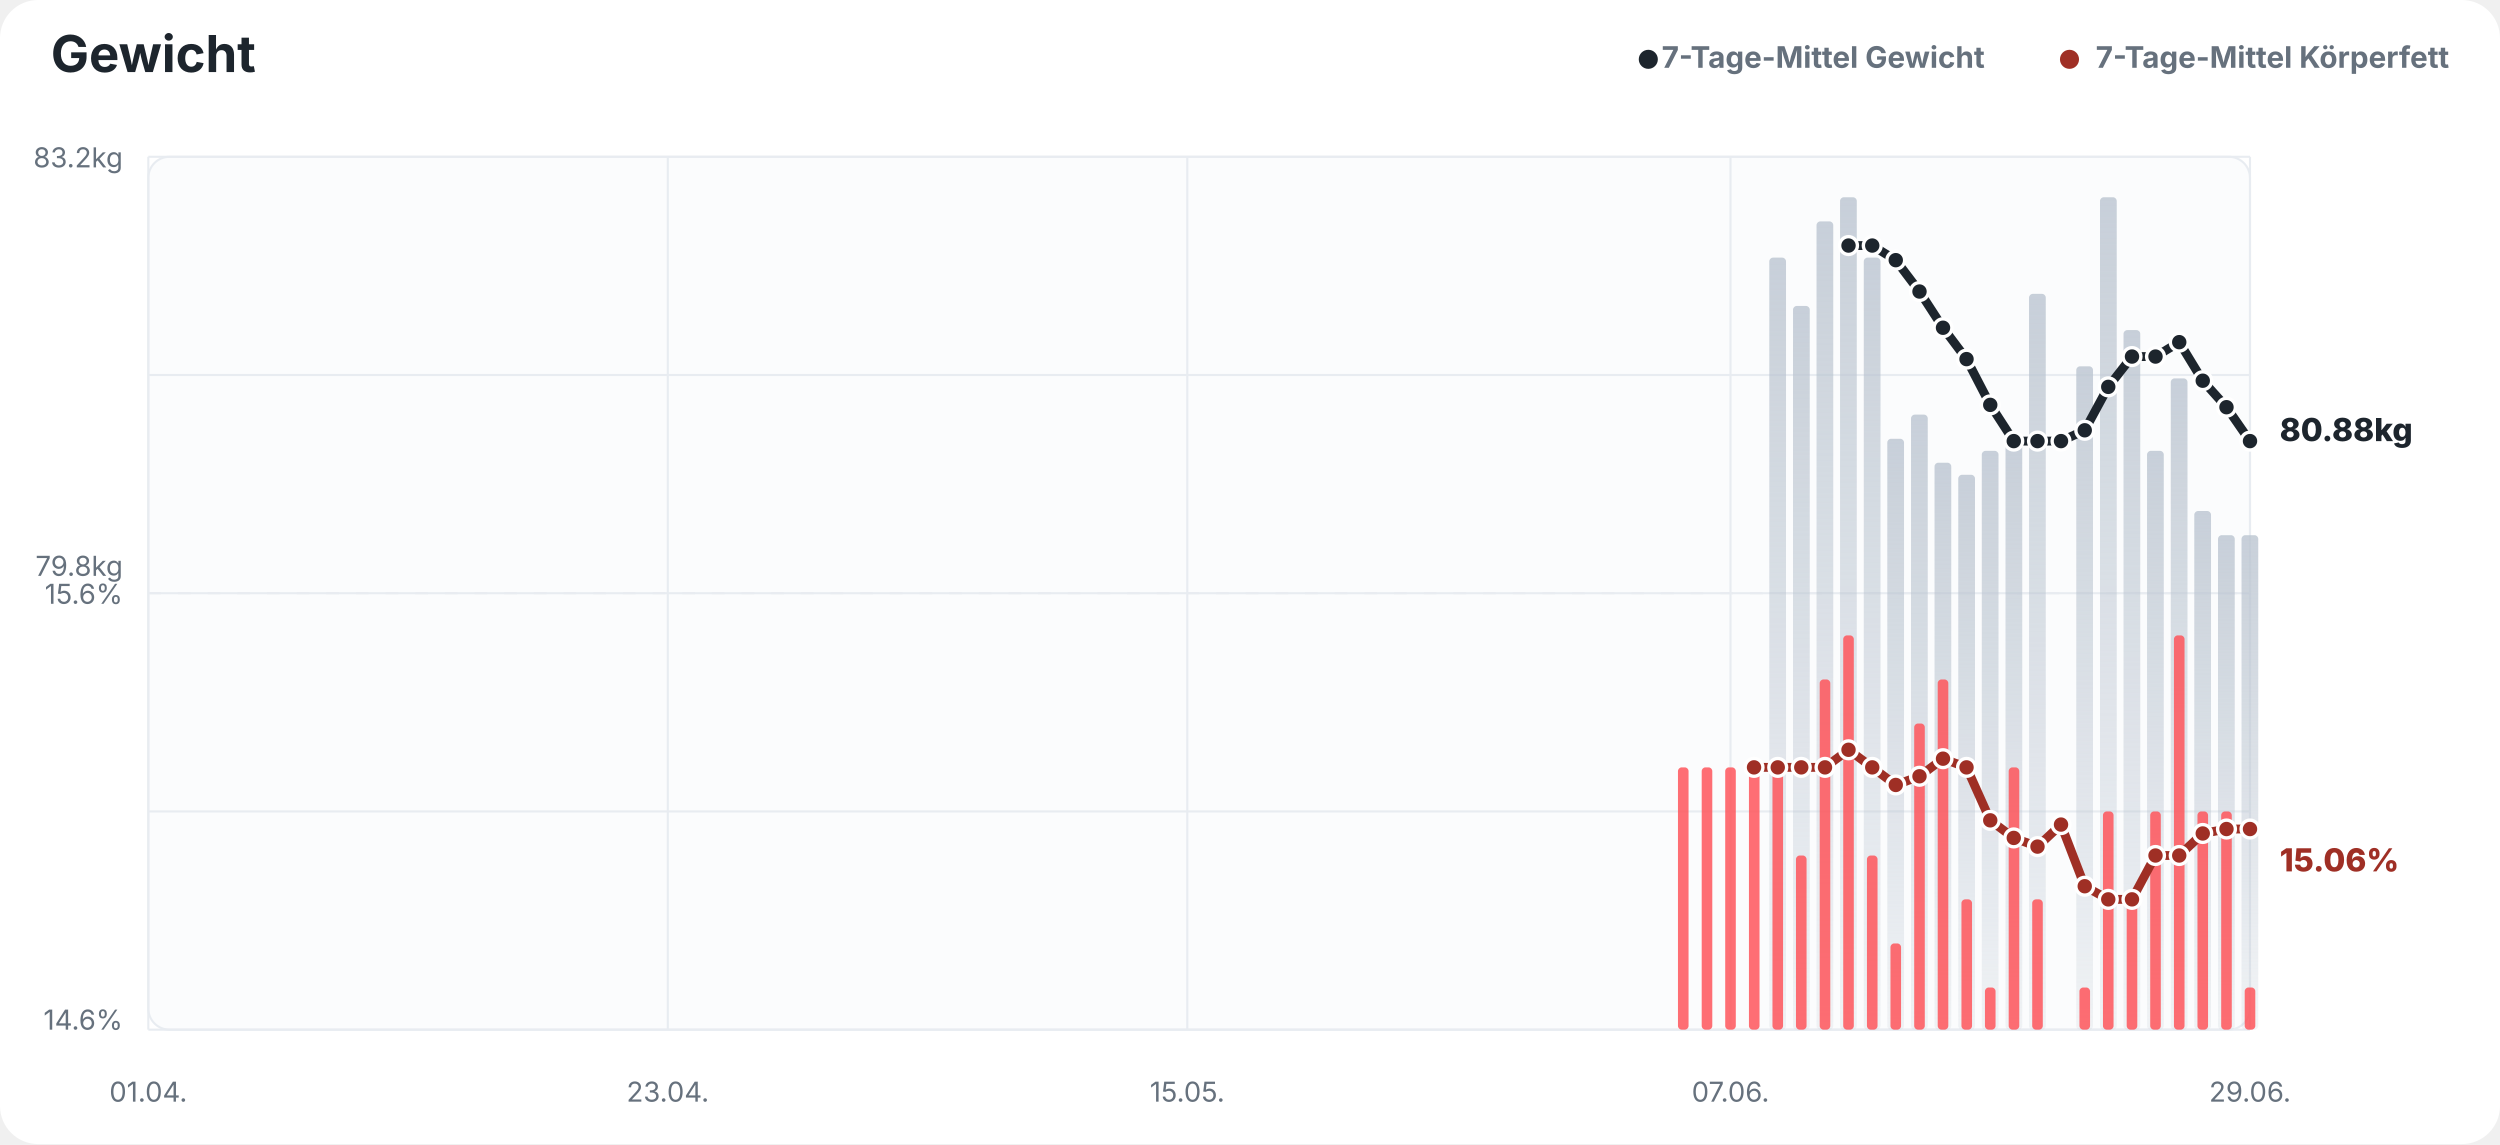
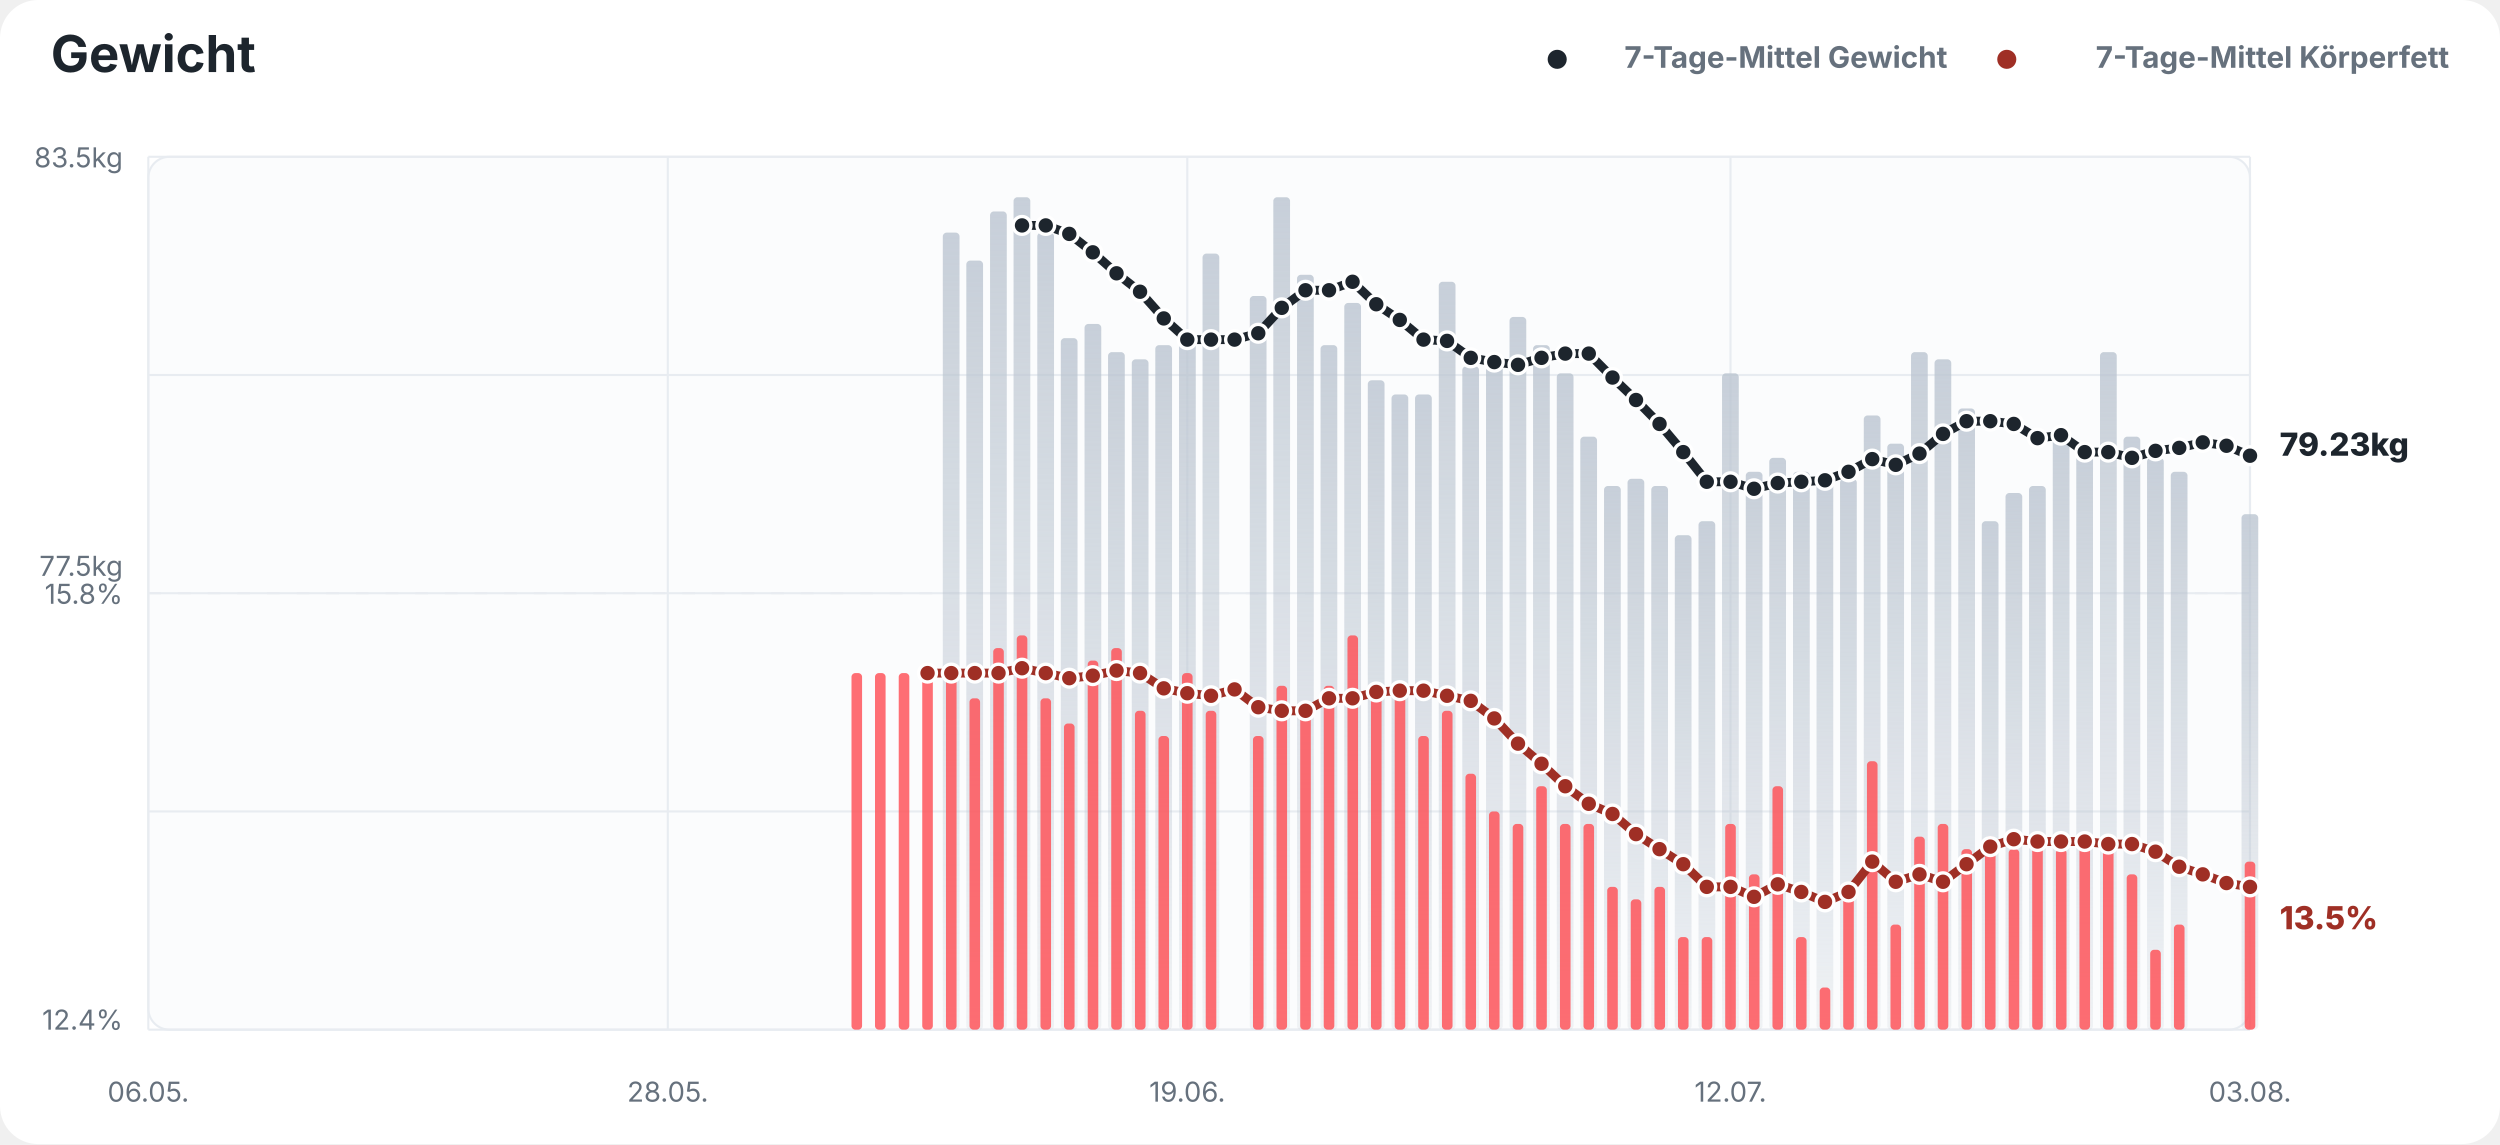
<svg xmlns="http://www.w3.org/2000/svg" viewBox="0 0 1180 540" role="img" aria-label="Gewicht">
  <rect x="0" y="0" width="1180" height="540" rx="18" fill="#ffffff" />
  <rect x="70" y="74" width="992" height="412" rx="10" fill="#fbfcfd" stroke="#e8ecf1" />
  <text x="24" y="34" fill="#1d252d" font-size="24" font-weight="700" font-family="Inter, system-ui, sans-serif">Gewicht</text>
  <defs>
    <linearGradient id="weightBarFade" x1="0" y1="0" x2="0" y2="1">
      <stop offset="0%" stop-color="#b9c3cf" stop-opacity="0.78" />
      <stop offset="100%" stop-color="#b9c3cf" stop-opacity="0.18" />
    </linearGradient>
  </defs>
  <line x1="70" y1="74.0" x2="1062" y2="74.0" stroke="#e8ecf1" stroke-width="1" />
  <line x1="70" y1="177.0" x2="1062" y2="177.0" stroke="#e8ecf1" stroke-width="1" />
  <line x1="70" y1="280.0" x2="1062" y2="280.0" stroke="#e8ecf1" stroke-width="1" />
  <line x1="70" y1="383.0" x2="1062" y2="383.0" stroke="#e8ecf1" stroke-width="1" />
  <line x1="70" y1="486.0" x2="1062" y2="486.0" stroke="#e8ecf1" stroke-width="1" />
  <line x1="70.0" y1="74" x2="70.0" y2="486" stroke="#e8ecf1" stroke-width="1" />
-   <text x="70.0" y="520" text-anchor="middle" fill="#66717d" font-size="13" font-family="Inter, system-ui, sans-serif">01.04.</text>
+   <text x="70.0" y="520" text-anchor="middle" fill="#66717d" font-size="13" font-family="Inter, system-ui, sans-serif">06.05.</text>
  <line x1="315.2" y1="74" x2="315.2" y2="486" stroke="#e8ecf1" stroke-width="1" />
-   <text x="315.2" y="520" text-anchor="middle" fill="#66717d" font-size="13" font-family="Inter, system-ui, sans-serif">23.04.</text>
+   <text x="315.2" y="520" text-anchor="middle" fill="#66717d" font-size="13" font-family="Inter, system-ui, sans-serif">28.05.</text>
  <line x1="560.4" y1="74" x2="560.4" y2="486" stroke="#e8ecf1" stroke-width="1" />
-   <text x="560.4" y="520" text-anchor="middle" fill="#66717d" font-size="13" font-family="Inter, system-ui, sans-serif">15.05.</text>
+   <text x="560.4" y="520" text-anchor="middle" fill="#66717d" font-size="13" font-family="Inter, system-ui, sans-serif">19.06.</text>
  <line x1="816.8" y1="74" x2="816.8" y2="486" stroke="#e8ecf1" stroke-width="1" />
-   <text x="816.8" y="520" text-anchor="middle" fill="#66717d" font-size="13" font-family="Inter, system-ui, sans-serif">07.06.</text>
+   <text x="816.8" y="520" text-anchor="middle" fill="#66717d" font-size="13" font-family="Inter, system-ui, sans-serif">12.07.</text>
  <line x1="1062.0" y1="74" x2="1062.0" y2="486" stroke="#e8ecf1" stroke-width="1" />
-   <text x="1062.0" y="520" text-anchor="middle" fill="#66717d" font-size="13" font-family="Inter, system-ui, sans-serif">29.06.</text>
-   <text x="58" y="79" text-anchor="end" fill="#66717d" font-size="13" font-family="Inter, system-ui, sans-serif">83.2kg</text>
-   <text x="58" y="271.8" text-anchor="end" fill="#66717d" font-size="13" font-family="Inter, system-ui, sans-serif">79.8kg</text>
-   <text x="58" y="285.0" text-anchor="end" fill="#66717d" font-size="13" font-family="Inter, system-ui, sans-serif">15.6%</text>
-   <text x="58" y="486.0" text-anchor="end" fill="#66717d" font-size="13" font-family="Inter, system-ui, sans-serif">14.6%</text>
+   <text x="1062.0" y="520" text-anchor="middle" fill="#66717d" font-size="13" font-family="Inter, system-ui, sans-serif">03.08.</text>
+   <text x="58" y="79" text-anchor="end" fill="#66717d" font-size="13" font-family="Inter, system-ui, sans-serif">83.5kg</text>
+   <text x="58" y="271.8" text-anchor="end" fill="#66717d" font-size="13" font-family="Inter, system-ui, sans-serif">77.5kg</text>
+   <text x="58" y="285.0" text-anchor="end" fill="#66717d" font-size="13" font-family="Inter, system-ui, sans-serif">15.8%</text>
+   <text x="58" y="486.0" text-anchor="end" fill="#66717d" font-size="13" font-family="Inter, system-ui, sans-serif">12.4%</text>
  <line x1="70" y1="280.0" x2="1062" y2="280.0" stroke="#e8ecf1" stroke-width="1" stroke-dasharray="6 8" />
-   <rect x="835.1" y="121.6" width="7.9" height="364.4" rx="1.8" fill="url(#weightBarFade)" opacity="1.0" />
-   <rect x="846.3" y="144.4" width="7.9" height="341.6" rx="1.8" fill="url(#weightBarFade)" opacity="1.0" />
-   <rect x="857.4" y="104.5" width="7.9" height="381.5" rx="1.8" fill="url(#weightBarFade)" opacity="1.0" />
-   <rect x="868.5" y="93.1" width="7.9" height="392.9" rx="1.8" fill="url(#weightBarFade)" opacity="1.0" />
-   <rect x="879.7" y="121.6" width="7.9" height="364.4" rx="1.8" fill="url(#weightBarFade)" opacity="1.0" />
-   <rect x="890.8" y="207.1" width="7.9" height="278.9" rx="1.8" fill="url(#weightBarFade)" opacity="1.0" />
-   <rect x="902.0" y="195.7" width="7.9" height="290.3" rx="1.8" fill="url(#weightBarFade)" opacity="1.0" />
-   <rect x="913.1" y="218.4" width="7.9" height="267.6" rx="1.8" fill="url(#weightBarFade)" opacity="1.0" />
-   <rect x="924.3" y="224.1" width="7.9" height="261.9" rx="1.8" fill="url(#weightBarFade)" opacity="1.0" />
-   <rect x="935.4" y="212.8" width="7.9" height="273.2" rx="1.8" fill="url(#weightBarFade)" opacity="1.0" />
-   <rect x="946.6" y="207.1" width="7.9" height="278.9" rx="1.8" fill="url(#weightBarFade)" opacity="1.0" />
-   <rect x="957.7" y="138.7" width="7.9" height="347.3" rx="1.8" fill="url(#weightBarFade)" opacity="1.0" />
-   <rect x="980.0" y="172.9" width="7.9" height="313.1" rx="1.8" fill="url(#weightBarFade)" opacity="1.0" />
-   <rect x="991.2" y="93.1" width="7.9" height="392.9" rx="1.8" fill="url(#weightBarFade)" opacity="1.0" />
-   <rect x="1002.3" y="155.8" width="7.9" height="330.2" rx="1.8" fill="url(#weightBarFade)" opacity="1.0" />
-   <rect x="1013.4" y="212.8" width="7.9" height="273.2" rx="1.8" fill="url(#weightBarFade)" opacity="1.0" />
-   <rect x="1024.6" y="178.6" width="7.9" height="307.4" rx="1.8" fill="url(#weightBarFade)" opacity="1.0" />
-   <rect x="1035.7" y="241.2" width="7.9" height="244.8" rx="1.8" fill="url(#weightBarFade)" opacity="1.0" />
-   <rect x="1046.9" y="252.6" width="7.9" height="233.4" rx="1.8" fill="url(#weightBarFade)" opacity="1.0" />
-   <rect x="1058.0" y="252.6" width="7.9" height="233.4" rx="1.8" fill="url(#weightBarFade)" opacity="1.0" />
-   <rect x="792.0" y="362.2" width="5.0" height="123.8" rx="1.8" fill="#ff4f55" opacity="0.82" />
-   <rect x="803.2" y="362.2" width="5.0" height="123.8" rx="1.8" fill="#ff4f55" opacity="0.82" />
-   <rect x="814.3" y="362.2" width="5.0" height="123.8" rx="1.8" fill="#ff4f55" opacity="0.82" />
-   <rect x="825.5" y="362.2" width="5.0" height="123.8" rx="1.8" fill="#ff4f55" opacity="0.82" />
-   <rect x="836.6" y="362.2" width="5.0" height="123.8" rx="1.8" fill="#ff4f55" opacity="0.82" />
-   <rect x="847.7" y="403.8" width="5.0" height="82.2" rx="1.8" fill="#ff4f55" opacity="0.82" />
-   <rect x="858.9" y="320.7" width="5.0" height="165.3" rx="1.8" fill="#ff4f55" opacity="0.82" />
-   <rect x="870.0" y="299.9" width="5.0" height="186.1" rx="1.8" fill="#ff4f55" opacity="0.82" />
-   <rect x="881.2" y="403.8" width="5.0" height="82.2" rx="1.8" fill="#ff4f55" opacity="0.82" />
-   <rect x="892.3" y="445.3" width="5.0" height="40.7" rx="1.8" fill="#ff4f55" opacity="0.82" />
-   <rect x="903.5" y="341.5" width="5.0" height="144.5" rx="1.8" fill="#ff4f55" opacity="0.82" />
-   <rect x="914.6" y="320.7" width="5.0" height="165.3" rx="1.8" fill="#ff4f55" opacity="0.82" />
-   <rect x="925.8" y="424.5" width="5.0" height="61.5" rx="1.8" fill="#ff4f55" opacity="0.82" />
-   <rect x="936.9" y="466.1" width="5.0" height="19.9" rx="1.8" fill="#ff4f55" opacity="0.82" />
-   <rect x="948.1" y="362.2" width="5.0" height="123.8" rx="1.8" fill="#ff4f55" opacity="0.82" />
-   <rect x="959.2" y="424.5" width="5.0" height="61.5" rx="1.8" fill="#ff4f55" opacity="0.82" />
-   <rect x="981.5" y="466.1" width="5.0" height="19.9" rx="1.8" fill="#ff4f55" opacity="0.82" />
-   <rect x="992.6" y="383.0" width="5.0" height="103.0" rx="1.8" fill="#ff4f55" opacity="0.82" />
-   <rect x="1003.8" y="424.5" width="5.0" height="61.5" rx="1.8" fill="#ff4f55" opacity="0.82" />
-   <rect x="1014.9" y="383.0" width="5.0" height="103.0" rx="1.8" fill="#ff4f55" opacity="0.82" />
-   <rect x="1026.1" y="299.9" width="5.0" height="186.1" rx="1.8" fill="#ff4f55" opacity="0.82" />
-   <rect x="1037.2" y="383.0" width="5.0" height="103.0" rx="1.8" fill="#ff4f55" opacity="0.82" />
-   <rect x="1048.4" y="383.0" width="5.0" height="103.0" rx="1.8" fill="#ff4f55" opacity="0.82" />
-   <rect x="1059.5" y="466.1" width="5.0" height="19.9" rx="1.8" fill="#ff4f55" opacity="0.82" />
-   <polyline points="872.5,115.9 883.7,115.9 894.8,122.8 906.0,137.6 917.1,154.7 928.2,169.5 939.4,191.1 950.5,208.2 961.7,208.2 972.8,208.2 984.0,203.1 995.1,182.6 1006.3,168.3 1017.4,168.3 1028.6,161.5 1039.7,179.7 1050.9,192.2 1062.0,208.2" fill="none" stroke="#1d252d" stroke-width="4.2" stroke-linecap="round" stroke-linejoin="round" />
-   <circle cx="872.5" cy="115.9" r="4.2" fill="#1d252d" stroke="#ffffff" stroke-width="1.6" />
-   <circle cx="883.7" cy="115.9" r="4.2" fill="#1d252d" stroke="#ffffff" stroke-width="1.6" />
-   <circle cx="894.8" cy="122.8" r="4.2" fill="#1d252d" stroke="#ffffff" stroke-width="1.6" />
-   <circle cx="906.0" cy="137.6" r="4.2" fill="#1d252d" stroke="#ffffff" stroke-width="1.6" />
-   <circle cx="917.1" cy="154.7" r="4.2" fill="#1d252d" stroke="#ffffff" stroke-width="1.6" />
-   <circle cx="928.2" cy="169.5" r="4.2" fill="#1d252d" stroke="#ffffff" stroke-width="1.6" />
-   <circle cx="939.4" cy="191.1" r="4.2" fill="#1d252d" stroke="#ffffff" stroke-width="1.6" />
-   <circle cx="950.5" cy="208.2" r="4.2" fill="#1d252d" stroke="#ffffff" stroke-width="1.6" />
-   <circle cx="961.7" cy="208.2" r="4.2" fill="#1d252d" stroke="#ffffff" stroke-width="1.6" />
-   <circle cx="972.8" cy="208.2" r="4.2" fill="#1d252d" stroke="#ffffff" stroke-width="1.6" />
-   <circle cx="984.0" cy="203.1" r="4.2" fill="#1d252d" stroke="#ffffff" stroke-width="1.6" />
-   <circle cx="995.1" cy="182.6" r="4.2" fill="#1d252d" stroke="#ffffff" stroke-width="1.6" />
-   <circle cx="1006.3" cy="168.3" r="4.2" fill="#1d252d" stroke="#ffffff" stroke-width="1.6" />
-   <circle cx="1017.4" cy="168.3" r="4.2" fill="#1d252d" stroke="#ffffff" stroke-width="1.6" />
-   <circle cx="1028.6" cy="161.5" r="4.2" fill="#1d252d" stroke="#ffffff" stroke-width="1.6" />
-   <circle cx="1039.7" cy="179.7" r="4.2" fill="#1d252d" stroke="#ffffff" stroke-width="1.6" />
-   <circle cx="1050.9" cy="192.2" r="4.2" fill="#1d252d" stroke="#ffffff" stroke-width="1.6" />
-   <circle cx="1062.0" cy="208.2" r="4.2" fill="#1d252d" stroke="#ffffff" stroke-width="1.6" />
-   <polyline points="827.9,362.2 839.1,362.2 850.2,362.2 861.4,362.2 872.5,353.9 883.7,362.2 894.8,370.5 906.0,366.4 917.1,358.1 928.2,362.2 939.4,387.2 950.5,395.5 961.7,399.6 972.8,389.2 984.0,418.3 995.1,424.5 1006.3,424.5 1017.4,403.8 1028.6,403.8 1039.7,393.4 1050.9,391.3 1062.0,391.3" fill="none" stroke="#9f2f25" stroke-width="4.2" stroke-linecap="round" stroke-linejoin="round" />
-   <circle cx="827.9" cy="362.2" r="4.2" fill="#9f2f25" stroke="#ffffff" stroke-width="1.6" />
-   <circle cx="839.1" cy="362.2" r="4.2" fill="#9f2f25" stroke="#ffffff" stroke-width="1.6" />
-   <circle cx="850.2" cy="362.2" r="4.2" fill="#9f2f25" stroke="#ffffff" stroke-width="1.6" />
-   <circle cx="861.4" cy="362.2" r="4.2" fill="#9f2f25" stroke="#ffffff" stroke-width="1.6" />
-   <circle cx="872.5" cy="353.9" r="4.2" fill="#9f2f25" stroke="#ffffff" stroke-width="1.6" />
-   <circle cx="883.7" cy="362.2" r="4.2" fill="#9f2f25" stroke="#ffffff" stroke-width="1.6" />
-   <circle cx="894.8" cy="370.5" r="4.2" fill="#9f2f25" stroke="#ffffff" stroke-width="1.6" />
-   <circle cx="906.0" cy="366.4" r="4.2" fill="#9f2f25" stroke="#ffffff" stroke-width="1.6" />
-   <circle cx="917.1" cy="358.1" r="4.2" fill="#9f2f25" stroke="#ffffff" stroke-width="1.6" />
-   <circle cx="928.2" cy="362.2" r="4.2" fill="#9f2f25" stroke="#ffffff" stroke-width="1.6" />
-   <circle cx="939.4" cy="387.2" r="4.2" fill="#9f2f25" stroke="#ffffff" stroke-width="1.6" />
-   <circle cx="950.5" cy="395.5" r="4.2" fill="#9f2f25" stroke="#ffffff" stroke-width="1.6" />
-   <circle cx="961.7" cy="399.6" r="4.2" fill="#9f2f25" stroke="#ffffff" stroke-width="1.6" />
-   <circle cx="972.8" cy="389.2" r="4.2" fill="#9f2f25" stroke="#ffffff" stroke-width="1.6" />
-   <circle cx="984.0" cy="418.3" r="4.2" fill="#9f2f25" stroke="#ffffff" stroke-width="1.6" />
-   <circle cx="995.1" cy="424.5" r="4.2" fill="#9f2f25" stroke="#ffffff" stroke-width="1.6" />
-   <circle cx="1006.3" cy="424.5" r="4.2" fill="#9f2f25" stroke="#ffffff" stroke-width="1.6" />
-   <circle cx="1017.4" cy="403.8" r="4.2" fill="#9f2f25" stroke="#ffffff" stroke-width="1.6" />
-   <circle cx="1028.6" cy="403.8" r="4.2" fill="#9f2f25" stroke="#ffffff" stroke-width="1.6" />
-   <circle cx="1039.7" cy="393.4" r="4.2" fill="#9f2f25" stroke="#ffffff" stroke-width="1.6" />
-   <circle cx="1050.9" cy="391.3" r="4.2" fill="#9f2f25" stroke="#ffffff" stroke-width="1.6" />
-   <circle cx="1062.0" cy="391.3" r="4.2" fill="#9f2f25" stroke="#ffffff" stroke-width="1.6" />
+   <rect x="445.0" y="109.8" width="7.9" height="376.2" rx="1.8" fill="url(#weightBarFade)" opacity="1.0" />
+   <rect x="456.1" y="123.0" width="7.9" height="363.0" rx="1.8" fill="url(#weightBarFade)" opacity="1.0" />
+   <rect x="467.3" y="99.8" width="7.9" height="386.2" rx="1.8" fill="url(#weightBarFade)" opacity="1.0" />
+   <rect x="478.4" y="93.1" width="7.9" height="392.9" rx="1.8" fill="url(#weightBarFade)" opacity="1.0" />
+   <rect x="489.6" y="109.8" width="7.9" height="376.2" rx="1.8" fill="url(#weightBarFade)" opacity="1.0" />
+   <rect x="500.7" y="159.6" width="7.9" height="326.4" rx="1.8" fill="url(#weightBarFade)" opacity="1.0" />
+   <rect x="511.9" y="152.9" width="7.9" height="333.1" rx="1.8" fill="url(#weightBarFade)" opacity="1.0" />
+   <rect x="523.0" y="166.2" width="7.9" height="319.8" rx="1.8" fill="url(#weightBarFade)" opacity="1.0" />
+   <rect x="534.2" y="169.6" width="7.9" height="316.4" rx="1.8" fill="url(#weightBarFade)" opacity="1.0" />
+   <rect x="545.3" y="162.9" width="7.9" height="323.1" rx="1.8" fill="url(#weightBarFade)" opacity="1.0" />
+   <rect x="556.5" y="159.6" width="7.9" height="326.4" rx="1.8" fill="url(#weightBarFade)" opacity="1.0" />
+   <rect x="567.6" y="119.7" width="7.9" height="366.3" rx="1.8" fill="url(#weightBarFade)" opacity="1.0" />
+   <rect x="589.9" y="139.7" width="7.9" height="346.3" rx="1.8" fill="url(#weightBarFade)" opacity="1.0" />
+   <rect x="601.0" y="93.1" width="7.9" height="392.9" rx="1.8" fill="url(#weightBarFade)" opacity="1.0" />
+   <rect x="612.2" y="129.7" width="7.9" height="356.3" rx="1.8" fill="url(#weightBarFade)" opacity="1.0" />
+   <rect x="623.3" y="162.9" width="7.9" height="323.1" rx="1.8" fill="url(#weightBarFade)" opacity="1.0" />
+   <rect x="634.5" y="143.0" width="7.9" height="343.0" rx="1.8" fill="url(#weightBarFade)" opacity="1.0" />
+   <rect x="645.6" y="179.5" width="7.9" height="306.5" rx="1.8" fill="url(#weightBarFade)" opacity="1.0" />
+   <rect x="656.8" y="186.2" width="7.9" height="299.8" rx="1.8" fill="url(#weightBarFade)" opacity="1.0" />
+   <rect x="667.9" y="186.2" width="7.9" height="299.8" rx="1.8" fill="url(#weightBarFade)" opacity="1.0" />
+   <rect x="679.1" y="133.0" width="7.9" height="353.0" rx="1.8" fill="url(#weightBarFade)" opacity="1.0" />
+   <rect x="690.2" y="172.9" width="7.9" height="313.1" rx="1.8" fill="url(#weightBarFade)" opacity="1.0" />
+   <rect x="701.4" y="172.9" width="7.9" height="313.1" rx="1.8" fill="url(#weightBarFade)" opacity="1.0" />
+   <rect x="712.5" y="149.6" width="7.9" height="336.4" rx="1.8" fill="url(#weightBarFade)" opacity="1.0" />
+   <rect x="723.6" y="162.9" width="7.9" height="323.1" rx="1.8" fill="url(#weightBarFade)" opacity="1.0" />
+   <rect x="734.8" y="176.2" width="7.9" height="309.8" rx="1.8" fill="url(#weightBarFade)" opacity="1.0" />
+   <rect x="745.9" y="206.1" width="7.9" height="279.9" rx="1.8" fill="url(#weightBarFade)" opacity="1.0" />
+   <rect x="757.1" y="229.4" width="7.9" height="256.6" rx="1.8" fill="url(#weightBarFade)" opacity="1.0" />
+   <rect x="768.2" y="226.0" width="7.9" height="260.0" rx="1.8" fill="url(#weightBarFade)" opacity="1.0" />
+   <rect x="779.4" y="229.4" width="7.9" height="256.6" rx="1.8" fill="url(#weightBarFade)" opacity="1.0" />
+   <rect x="790.5" y="252.6" width="7.9" height="233.4" rx="1.8" fill="url(#weightBarFade)" opacity="1.0" />
+   <rect x="801.7" y="246.0" width="7.9" height="240.0" rx="1.8" fill="url(#weightBarFade)" opacity="1.0" />
+   <rect x="812.8" y="176.2" width="7.9" height="309.8" rx="1.8" fill="url(#weightBarFade)" opacity="1.0" />
+   <rect x="824.0" y="222.7" width="7.9" height="263.3" rx="1.8" fill="url(#weightBarFade)" opacity="1.0" />
+   <rect x="835.1" y="216.1" width="7.9" height="269.9" rx="1.8" fill="url(#weightBarFade)" opacity="1.0" />
+   <rect x="846.3" y="222.7" width="7.9" height="263.3" rx="1.8" fill="url(#weightBarFade)" opacity="1.0" />
+   <rect x="857.4" y="226.0" width="7.9" height="260.0" rx="1.8" fill="url(#weightBarFade)" opacity="1.0" />
+   <rect x="868.5" y="226.0" width="7.9" height="260.0" rx="1.8" fill="url(#weightBarFade)" opacity="1.0" />
+   <rect x="879.7" y="196.1" width="7.9" height="289.9" rx="1.8" fill="url(#weightBarFade)" opacity="1.0" />
+   <rect x="890.8" y="209.4" width="7.9" height="276.6" rx="1.8" fill="url(#weightBarFade)" opacity="1.0" />
+   <rect x="902.0" y="166.2" width="7.9" height="319.8" rx="1.8" fill="url(#weightBarFade)" opacity="1.0" />
+   <rect x="913.1" y="169.6" width="7.9" height="316.4" rx="1.8" fill="url(#weightBarFade)" opacity="1.0" />
+   <rect x="924.3" y="192.8" width="7.9" height="293.2" rx="1.8" fill="url(#weightBarFade)" opacity="1.0" />
+   <rect x="935.4" y="246.0" width="7.9" height="240.0" rx="1.8" fill="url(#weightBarFade)" opacity="1.0" />
+   <rect x="946.6" y="232.7" width="7.9" height="253.3" rx="1.8" fill="url(#weightBarFade)" opacity="1.0" />
+   <rect x="957.7" y="229.4" width="7.9" height="256.6" rx="1.8" fill="url(#weightBarFade)" opacity="1.0" />
+   <rect x="968.9" y="202.8" width="7.9" height="283.2" rx="1.8" fill="url(#weightBarFade)" opacity="1.0" />
+   <rect x="980.0" y="209.4" width="7.9" height="276.6" rx="1.8" fill="url(#weightBarFade)" opacity="1.0" />
+   <rect x="991.2" y="166.2" width="7.9" height="319.8" rx="1.8" fill="url(#weightBarFade)" opacity="1.0" />
+   <rect x="1002.3" y="206.1" width="7.9" height="279.9" rx="1.8" fill="url(#weightBarFade)" opacity="1.0" />
+   <rect x="1013.4" y="216.1" width="7.9" height="269.9" rx="1.8" fill="url(#weightBarFade)" opacity="1.0" />
+   <rect x="1024.6" y="222.7" width="7.9" height="263.3" rx="1.8" fill="url(#weightBarFade)" opacity="1.0" />
+   <rect x="1058.0" y="242.7" width="7.9" height="243.3" rx="1.8" fill="url(#weightBarFade)" opacity="1.0" />
+   <rect x="401.9" y="317.7" width="5.0" height="168.3" rx="1.8" fill="#ff4f55" opacity="0.82" />
+   <rect x="413.0" y="317.7" width="5.0" height="168.3" rx="1.8" fill="#ff4f55" opacity="0.82" />
+   <rect x="424.2" y="317.7" width="5.0" height="168.3" rx="1.8" fill="#ff4f55" opacity="0.82" />
+   <rect x="435.3" y="317.7" width="5.0" height="168.3" rx="1.8" fill="#ff4f55" opacity="0.82" />
+   <rect x="446.5" y="317.7" width="5.0" height="168.3" rx="1.8" fill="#ff4f55" opacity="0.82" />
+   <rect x="457.6" y="329.6" width="5.0" height="156.4" rx="1.8" fill="#ff4f55" opacity="0.82" />
+   <rect x="468.8" y="305.9" width="5.0" height="180.1" rx="1.8" fill="#ff4f55" opacity="0.82" />
+   <rect x="479.9" y="299.9" width="5.0" height="186.1" rx="1.8" fill="#ff4f55" opacity="0.82" />
+   <rect x="491.1" y="329.6" width="5.0" height="156.4" rx="1.8" fill="#ff4f55" opacity="0.82" />
+   <rect x="502.2" y="341.5" width="5.0" height="144.5" rx="1.8" fill="#ff4f55" opacity="0.82" />
+   <rect x="513.4" y="311.8" width="5.0" height="174.2" rx="1.8" fill="#ff4f55" opacity="0.82" />
+   <rect x="524.5" y="305.9" width="5.0" height="180.1" rx="1.8" fill="#ff4f55" opacity="0.82" />
+   <rect x="535.7" y="335.5" width="5.0" height="150.5" rx="1.8" fill="#ff4f55" opacity="0.82" />
+   <rect x="546.8" y="347.4" width="5.0" height="138.6" rx="1.8" fill="#ff4f55" opacity="0.82" />
+   <rect x="557.9" y="317.7" width="5.0" height="168.3" rx="1.8" fill="#ff4f55" opacity="0.82" />
+   <rect x="569.1" y="335.5" width="5.0" height="150.5" rx="1.8" fill="#ff4f55" opacity="0.82" />
+   <rect x="591.4" y="347.4" width="5.0" height="138.6" rx="1.8" fill="#ff4f55" opacity="0.82" />
+   <rect x="602.5" y="323.7" width="5.0" height="162.3" rx="1.8" fill="#ff4f55" opacity="0.82" />
+   <rect x="613.7" y="335.5" width="5.0" height="150.5" rx="1.8" fill="#ff4f55" opacity="0.82" />
+   <rect x="624.8" y="323.7" width="5.0" height="162.3" rx="1.8" fill="#ff4f55" opacity="0.82" />
+   <rect x="636.0" y="299.9" width="5.0" height="186.1" rx="1.8" fill="#ff4f55" opacity="0.82" />
+   <rect x="647.1" y="323.7" width="5.0" height="162.3" rx="1.8" fill="#ff4f55" opacity="0.82" />
+   <rect x="658.3" y="323.7" width="5.0" height="162.3" rx="1.8" fill="#ff4f55" opacity="0.82" />
+   <rect x="669.4" y="347.4" width="5.0" height="138.6" rx="1.8" fill="#ff4f55" opacity="0.82" />
+   <rect x="680.6" y="335.5" width="5.0" height="150.5" rx="1.8" fill="#ff4f55" opacity="0.82" />
+   <rect x="691.7" y="365.2" width="5.0" height="120.8" rx="1.8" fill="#ff4f55" opacity="0.82" />
+   <rect x="702.8" y="383.0" width="5.0" height="103.0" rx="1.8" fill="#ff4f55" opacity="0.82" />
+   <rect x="714.0" y="388.9" width="5.0" height="97.1" rx="1.8" fill="#ff4f55" opacity="0.82" />
+   <rect x="725.1" y="371.1" width="5.0" height="114.9" rx="1.8" fill="#ff4f55" opacity="0.82" />
+   <rect x="736.3" y="388.9" width="5.0" height="97.1" rx="1.8" fill="#ff4f55" opacity="0.82" />
+   <rect x="747.4" y="388.9" width="5.0" height="97.1" rx="1.8" fill="#ff4f55" opacity="0.82" />
+   <rect x="758.6" y="418.6" width="5.0" height="67.4" rx="1.8" fill="#ff4f55" opacity="0.82" />
+   <rect x="769.7" y="424.5" width="5.0" height="61.5" rx="1.8" fill="#ff4f55" opacity="0.82" />
+   <rect x="780.9" y="418.6" width="5.0" height="67.4" rx="1.8" fill="#ff4f55" opacity="0.82" />
+   <rect x="792.0" y="442.3" width="5.0" height="43.7" rx="1.8" fill="#ff4f55" opacity="0.82" />
+   <rect x="803.2" y="442.3" width="5.0" height="43.7" rx="1.8" fill="#ff4f55" opacity="0.82" />
+   <rect x="814.3" y="388.9" width="5.0" height="97.1" rx="1.8" fill="#ff4f55" opacity="0.82" />
+   <rect x="825.5" y="412.7" width="5.0" height="73.3" rx="1.8" fill="#ff4f55" opacity="0.82" />
+   <rect x="836.6" y="371.1" width="5.0" height="114.9" rx="1.8" fill="#ff4f55" opacity="0.82" />
+   <rect x="847.7" y="442.3" width="5.0" height="43.7" rx="1.8" fill="#ff4f55" opacity="0.82" />
+   <rect x="858.9" y="466.1" width="5.0" height="19.9" rx="1.8" fill="#ff4f55" opacity="0.82" />
+   <rect x="870.0" y="418.6" width="5.0" height="67.4" rx="1.8" fill="#ff4f55" opacity="0.82" />
+   <rect x="881.2" y="359.3" width="5.0" height="126.7" rx="1.8" fill="#ff4f55" opacity="0.82" />
+   <rect x="892.3" y="436.4" width="5.0" height="49.6" rx="1.8" fill="#ff4f55" opacity="0.82" />
+   <rect x="903.5" y="394.9" width="5.0" height="91.1" rx="1.8" fill="#ff4f55" opacity="0.82" />
+   <rect x="914.6" y="388.9" width="5.0" height="97.1" rx="1.8" fill="#ff4f55" opacity="0.82" />
+   <rect x="925.8" y="400.8" width="5.0" height="85.2" rx="1.8" fill="#ff4f55" opacity="0.82" />
+   <rect x="936.9" y="394.9" width="5.0" height="91.1" rx="1.8" fill="#ff4f55" opacity="0.82" />
+   <rect x="948.1" y="400.8" width="5.0" height="85.2" rx="1.8" fill="#ff4f55" opacity="0.82" />
+   <rect x="959.2" y="394.9" width="5.0" height="91.1" rx="1.8" fill="#ff4f55" opacity="0.82" />
+   <rect x="970.4" y="400.8" width="5.0" height="85.2" rx="1.8" fill="#ff4f55" opacity="0.82" />
+   <rect x="981.5" y="394.9" width="5.0" height="91.1" rx="1.8" fill="#ff4f55" opacity="0.82" />
+   <rect x="992.6" y="400.8" width="5.0" height="85.2" rx="1.8" fill="#ff4f55" opacity="0.82" />
+   <rect x="1003.8" y="412.7" width="5.0" height="73.3" rx="1.8" fill="#ff4f55" opacity="0.82" />
+   <rect x="1014.9" y="448.3" width="5.0" height="37.7" rx="1.8" fill="#ff4f55" opacity="0.82" />
+   <rect x="1026.1" y="436.4" width="5.0" height="49.6" rx="1.8" fill="#ff4f55" opacity="0.82" />
+   <rect x="1059.5" y="406.7" width="5.0" height="79.3" rx="1.8" fill="#ff4f55" opacity="0.82" />
+   <polyline points="482.4,106.4 493.6,106.4 504.7,110.4 515.8,119.1 527.0,129.0 538.1,137.7 549.3,150.3 560.4,160.3 571.6,160.3 582.7,160.3 593.9,157.3 605.0,145.3 616.2,137.0 627.3,137.0 638.4,133.0 649.6,143.6 660.7,151.0 671.9,160.3 683.0,160.9 694.2,168.9 705.3,170.9 716.5,172.2 727.6,168.9 738.8,166.9 749.9,166.9 761.1,178.2 772.2,188.8 783.3,200.1 794.5,213.4 805.6,227.4 816.8,227.4 827.9,230.7 839.1,228.0 850.2,227.4 861.4,226.7 872.5,222.7 883.7,216.7 894.8,219.4 906.0,214.1 917.1,204.8 928.2,198.8 939.4,198.8 950.5,200.1 961.7,206.8 972.8,205.4 984.0,213.4 995.1,213.4 1006.3,216.1 1017.4,212.8 1028.6,211.4 1039.7,208.8 1050.9,210.4 1062.0,215.1" fill="none" stroke="#1d252d" stroke-width="4.2" stroke-linecap="round" stroke-linejoin="round" />
+   <circle cx="482.4" cy="106.4" r="4.2" fill="#1d252d" stroke="#ffffff" stroke-width="1.6" />
+   <circle cx="493.6" cy="106.4" r="4.2" fill="#1d252d" stroke="#ffffff" stroke-width="1.6" />
+   <circle cx="504.7" cy="110.4" r="4.2" fill="#1d252d" stroke="#ffffff" stroke-width="1.6" />
+   <circle cx="515.8" cy="119.1" r="4.2" fill="#1d252d" stroke="#ffffff" stroke-width="1.6" />
+   <circle cx="527.0" cy="129.0" r="4.2" fill="#1d252d" stroke="#ffffff" stroke-width="1.6" />
+   <circle cx="538.1" cy="137.7" r="4.2" fill="#1d252d" stroke="#ffffff" stroke-width="1.6" />
+   <circle cx="549.3" cy="150.3" r="4.2" fill="#1d252d" stroke="#ffffff" stroke-width="1.6" />
+   <circle cx="560.4" cy="160.3" r="4.2" fill="#1d252d" stroke="#ffffff" stroke-width="1.6" />
+   <circle cx="571.6" cy="160.3" r="4.2" fill="#1d252d" stroke="#ffffff" stroke-width="1.6" />
+   <circle cx="582.7" cy="160.3" r="4.2" fill="#1d252d" stroke="#ffffff" stroke-width="1.6" />
+   <circle cx="593.9" cy="157.3" r="4.2" fill="#1d252d" stroke="#ffffff" stroke-width="1.6" />
+   <circle cx="605.0" cy="145.3" r="4.2" fill="#1d252d" stroke="#ffffff" stroke-width="1.6" />
+   <circle cx="616.2" cy="137.0" r="4.2" fill="#1d252d" stroke="#ffffff" stroke-width="1.6" />
+   <circle cx="627.3" cy="137.0" r="4.2" fill="#1d252d" stroke="#ffffff" stroke-width="1.6" />
+   <circle cx="638.4" cy="133.0" r="4.2" fill="#1d252d" stroke="#ffffff" stroke-width="1.6" />
+   <circle cx="649.6" cy="143.6" r="4.2" fill="#1d252d" stroke="#ffffff" stroke-width="1.6" />
+   <circle cx="660.7" cy="151.0" r="4.2" fill="#1d252d" stroke="#ffffff" stroke-width="1.6" />
+   <circle cx="671.9" cy="160.3" r="4.2" fill="#1d252d" stroke="#ffffff" stroke-width="1.6" />
+   <circle cx="683.0" cy="160.9" r="4.2" fill="#1d252d" stroke="#ffffff" stroke-width="1.6" />
+   <circle cx="694.2" cy="168.9" r="4.2" fill="#1d252d" stroke="#ffffff" stroke-width="1.6" />
+   <circle cx="705.3" cy="170.9" r="4.2" fill="#1d252d" stroke="#ffffff" stroke-width="1.6" />
+   <circle cx="716.5" cy="172.2" r="4.2" fill="#1d252d" stroke="#ffffff" stroke-width="1.6" />
+   <circle cx="727.6" cy="168.9" r="4.2" fill="#1d252d" stroke="#ffffff" stroke-width="1.6" />
+   <circle cx="738.8" cy="166.9" r="4.2" fill="#1d252d" stroke="#ffffff" stroke-width="1.6" />
+   <circle cx="749.9" cy="166.9" r="4.2" fill="#1d252d" stroke="#ffffff" stroke-width="1.6" />
+   <circle cx="761.1" cy="178.2" r="4.2" fill="#1d252d" stroke="#ffffff" stroke-width="1.6" />
+   <circle cx="772.2" cy="188.8" r="4.2" fill="#1d252d" stroke="#ffffff" stroke-width="1.6" />
+   <circle cx="783.3" cy="200.1" r="4.2" fill="#1d252d" stroke="#ffffff" stroke-width="1.6" />
+   <circle cx="794.5" cy="213.4" r="4.2" fill="#1d252d" stroke="#ffffff" stroke-width="1.6" />
+   <circle cx="805.6" cy="227.4" r="4.2" fill="#1d252d" stroke="#ffffff" stroke-width="1.6" />
+   <circle cx="816.8" cy="227.4" r="4.2" fill="#1d252d" stroke="#ffffff" stroke-width="1.6" />
+   <circle cx="827.9" cy="230.7" r="4.2" fill="#1d252d" stroke="#ffffff" stroke-width="1.6" />
+   <circle cx="839.1" cy="228.0" r="4.2" fill="#1d252d" stroke="#ffffff" stroke-width="1.6" />
+   <circle cx="850.2" cy="227.4" r="4.2" fill="#1d252d" stroke="#ffffff" stroke-width="1.6" />
+   <circle cx="861.4" cy="226.7" r="4.2" fill="#1d252d" stroke="#ffffff" stroke-width="1.6" />
+   <circle cx="872.5" cy="222.7" r="4.2" fill="#1d252d" stroke="#ffffff" stroke-width="1.6" />
+   <circle cx="883.7" cy="216.7" r="4.2" fill="#1d252d" stroke="#ffffff" stroke-width="1.6" />
+   <circle cx="894.8" cy="219.4" r="4.2" fill="#1d252d" stroke="#ffffff" stroke-width="1.6" />
+   <circle cx="906.0" cy="214.1" r="4.2" fill="#1d252d" stroke="#ffffff" stroke-width="1.6" />
+   <circle cx="917.1" cy="204.8" r="4.2" fill="#1d252d" stroke="#ffffff" stroke-width="1.6" />
+   <circle cx="928.2" cy="198.8" r="4.2" fill="#1d252d" stroke="#ffffff" stroke-width="1.6" />
+   <circle cx="939.4" cy="198.8" r="4.2" fill="#1d252d" stroke="#ffffff" stroke-width="1.6" />
+   <circle cx="950.5" cy="200.1" r="4.2" fill="#1d252d" stroke="#ffffff" stroke-width="1.6" />
+   <circle cx="961.7" cy="206.8" r="4.2" fill="#1d252d" stroke="#ffffff" stroke-width="1.6" />
+   <circle cx="972.8" cy="205.4" r="4.2" fill="#1d252d" stroke="#ffffff" stroke-width="1.6" />
+   <circle cx="984.0" cy="213.4" r="4.2" fill="#1d252d" stroke="#ffffff" stroke-width="1.6" />
+   <circle cx="995.1" cy="213.4" r="4.2" fill="#1d252d" stroke="#ffffff" stroke-width="1.6" />
+   <circle cx="1006.3" cy="216.1" r="4.2" fill="#1d252d" stroke="#ffffff" stroke-width="1.6" />
+   <circle cx="1017.4" cy="212.8" r="4.2" fill="#1d252d" stroke="#ffffff" stroke-width="1.6" />
+   <circle cx="1028.6" cy="211.4" r="4.2" fill="#1d252d" stroke="#ffffff" stroke-width="1.6" />
+   <circle cx="1039.7" cy="208.8" r="4.2" fill="#1d252d" stroke="#ffffff" stroke-width="1.6" />
+   <circle cx="1050.9" cy="210.4" r="4.2" fill="#1d252d" stroke="#ffffff" stroke-width="1.6" />
+   <circle cx="1062.0" cy="215.1" r="4.2" fill="#1d252d" stroke="#ffffff" stroke-width="1.6" />
+   <polyline points="437.8,317.7 449.0,317.7 460.1,317.7 471.3,317.7 482.4,315.4 493.6,317.7 504.7,320.1 515.8,318.9 527.0,316.5 538.1,317.7 549.3,324.9 560.4,327.2 571.6,328.4 582.7,325.4 593.9,333.8 605.0,335.5 616.2,335.5 627.3,329.6 638.4,329.6 649.6,326.6 660.7,326.0 671.9,326.0 683.0,328.4 694.2,330.8 705.3,339.1 716.5,351.0 727.6,360.5 738.8,371.1 749.9,379.4 761.1,384.2 772.2,393.7 783.3,400.8 794.5,407.9 805.6,418.6 816.8,418.6 827.9,423.3 839.1,417.4 850.2,421.0 861.4,425.7 872.5,421.0 883.7,406.7 894.8,416.2 906.0,412.7 917.1,416.2 928.2,407.9 939.4,399.6 950.5,396.1 961.7,397.2 972.8,397.2 984.0,397.2 995.1,398.4 1006.3,398.4 1017.4,402.0 1028.6,409.1 1039.7,412.7 1050.9,416.8 1062.0,418.6" fill="none" stroke="#9f2f25" stroke-width="4.2" stroke-linecap="round" stroke-linejoin="round" />
+   <circle cx="437.8" cy="317.7" r="4.2" fill="#9f2f25" stroke="#ffffff" stroke-width="1.6" />
+   <circle cx="449.0" cy="317.7" r="4.2" fill="#9f2f25" stroke="#ffffff" stroke-width="1.6" />
+   <circle cx="460.1" cy="317.7" r="4.2" fill="#9f2f25" stroke="#ffffff" stroke-width="1.6" />
+   <circle cx="471.3" cy="317.7" r="4.2" fill="#9f2f25" stroke="#ffffff" stroke-width="1.6" />
+   <circle cx="482.4" cy="315.4" r="4.2" fill="#9f2f25" stroke="#ffffff" stroke-width="1.6" />
+   <circle cx="493.6" cy="317.7" r="4.2" fill="#9f2f25" stroke="#ffffff" stroke-width="1.6" />
+   <circle cx="504.7" cy="320.1" r="4.2" fill="#9f2f25" stroke="#ffffff" stroke-width="1.6" />
+   <circle cx="515.8" cy="318.9" r="4.2" fill="#9f2f25" stroke="#ffffff" stroke-width="1.6" />
+   <circle cx="527.0" cy="316.5" r="4.2" fill="#9f2f25" stroke="#ffffff" stroke-width="1.6" />
+   <circle cx="538.1" cy="317.7" r="4.2" fill="#9f2f25" stroke="#ffffff" stroke-width="1.6" />
+   <circle cx="549.3" cy="324.9" r="4.2" fill="#9f2f25" stroke="#ffffff" stroke-width="1.6" />
+   <circle cx="560.4" cy="327.2" r="4.2" fill="#9f2f25" stroke="#ffffff" stroke-width="1.6" />
+   <circle cx="571.6" cy="328.4" r="4.2" fill="#9f2f25" stroke="#ffffff" stroke-width="1.6" />
+   <circle cx="582.7" cy="325.4" r="4.2" fill="#9f2f25" stroke="#ffffff" stroke-width="1.6" />
+   <circle cx="593.9" cy="333.8" r="4.2" fill="#9f2f25" stroke="#ffffff" stroke-width="1.6" />
+   <circle cx="605.0" cy="335.5" r="4.2" fill="#9f2f25" stroke="#ffffff" stroke-width="1.6" />
+   <circle cx="616.2" cy="335.5" r="4.2" fill="#9f2f25" stroke="#ffffff" stroke-width="1.6" />
+   <circle cx="627.3" cy="329.6" r="4.2" fill="#9f2f25" stroke="#ffffff" stroke-width="1.6" />
+   <circle cx="638.4" cy="329.6" r="4.2" fill="#9f2f25" stroke="#ffffff" stroke-width="1.6" />
+   <circle cx="649.6" cy="326.6" r="4.2" fill="#9f2f25" stroke="#ffffff" stroke-width="1.6" />
+   <circle cx="660.7" cy="326.0" r="4.2" fill="#9f2f25" stroke="#ffffff" stroke-width="1.6" />
+   <circle cx="671.9" cy="326.0" r="4.2" fill="#9f2f25" stroke="#ffffff" stroke-width="1.6" />
+   <circle cx="683.0" cy="328.4" r="4.2" fill="#9f2f25" stroke="#ffffff" stroke-width="1.6" />
+   <circle cx="694.2" cy="330.8" r="4.2" fill="#9f2f25" stroke="#ffffff" stroke-width="1.6" />
+   <circle cx="705.3" cy="339.1" r="4.2" fill="#9f2f25" stroke="#ffffff" stroke-width="1.6" />
+   <circle cx="716.5" cy="351.0" r="4.2" fill="#9f2f25" stroke="#ffffff" stroke-width="1.6" />
+   <circle cx="727.6" cy="360.5" r="4.2" fill="#9f2f25" stroke="#ffffff" stroke-width="1.6" />
+   <circle cx="738.8" cy="371.1" r="4.2" fill="#9f2f25" stroke="#ffffff" stroke-width="1.6" />
+   <circle cx="749.9" cy="379.4" r="4.2" fill="#9f2f25" stroke="#ffffff" stroke-width="1.6" />
+   <circle cx="761.1" cy="384.2" r="4.2" fill="#9f2f25" stroke="#ffffff" stroke-width="1.6" />
+   <circle cx="772.2" cy="393.7" r="4.2" fill="#9f2f25" stroke="#ffffff" stroke-width="1.6" />
+   <circle cx="783.3" cy="400.8" r="4.2" fill="#9f2f25" stroke="#ffffff" stroke-width="1.6" />
+   <circle cx="794.5" cy="407.9" r="4.2" fill="#9f2f25" stroke="#ffffff" stroke-width="1.6" />
+   <circle cx="805.6" cy="418.6" r="4.2" fill="#9f2f25" stroke="#ffffff" stroke-width="1.6" />
+   <circle cx="816.8" cy="418.6" r="4.2" fill="#9f2f25" stroke="#ffffff" stroke-width="1.6" />
+   <circle cx="827.9" cy="423.3" r="4.2" fill="#9f2f25" stroke="#ffffff" stroke-width="1.6" />
+   <circle cx="839.1" cy="417.4" r="4.2" fill="#9f2f25" stroke="#ffffff" stroke-width="1.6" />
+   <circle cx="850.2" cy="421.0" r="4.2" fill="#9f2f25" stroke="#ffffff" stroke-width="1.6" />
+   <circle cx="861.4" cy="425.7" r="4.2" fill="#9f2f25" stroke="#ffffff" stroke-width="1.6" />
+   <circle cx="872.5" cy="421.0" r="4.2" fill="#9f2f25" stroke="#ffffff" stroke-width="1.6" />
+   <circle cx="883.7" cy="406.7" r="4.2" fill="#9f2f25" stroke="#ffffff" stroke-width="1.6" />
+   <circle cx="894.8" cy="416.2" r="4.2" fill="#9f2f25" stroke="#ffffff" stroke-width="1.6" />
+   <circle cx="906.0" cy="412.7" r="4.2" fill="#9f2f25" stroke="#ffffff" stroke-width="1.6" />
+   <circle cx="917.1" cy="416.2" r="4.2" fill="#9f2f25" stroke="#ffffff" stroke-width="1.6" />
+   <circle cx="928.2" cy="407.9" r="4.2" fill="#9f2f25" stroke="#ffffff" stroke-width="1.6" />
+   <circle cx="939.4" cy="399.6" r="4.2" fill="#9f2f25" stroke="#ffffff" stroke-width="1.6" />
+   <circle cx="950.5" cy="396.1" r="4.2" fill="#9f2f25" stroke="#ffffff" stroke-width="1.6" />
+   <circle cx="961.7" cy="397.2" r="4.2" fill="#9f2f25" stroke="#ffffff" stroke-width="1.6" />
+   <circle cx="972.8" cy="397.2" r="4.2" fill="#9f2f25" stroke="#ffffff" stroke-width="1.6" />
+   <circle cx="984.0" cy="397.2" r="4.2" fill="#9f2f25" stroke="#ffffff" stroke-width="1.6" />
+   <circle cx="995.1" cy="398.4" r="4.2" fill="#9f2f25" stroke="#ffffff" stroke-width="1.6" />
+   <circle cx="1006.3" cy="398.4" r="4.2" fill="#9f2f25" stroke="#ffffff" stroke-width="1.6" />
+   <circle cx="1017.4" cy="402.0" r="4.2" fill="#9f2f25" stroke="#ffffff" stroke-width="1.6" />
+   <circle cx="1028.6" cy="409.1" r="4.2" fill="#9f2f25" stroke="#ffffff" stroke-width="1.6" />
+   <circle cx="1039.7" cy="412.7" r="4.2" fill="#9f2f25" stroke="#ffffff" stroke-width="1.6" />
+   <circle cx="1050.9" cy="416.8" r="4.2" fill="#9f2f25" stroke="#ffffff" stroke-width="1.6" />
+   <circle cx="1062.0" cy="418.6" r="4.2" fill="#9f2f25" stroke="#ffffff" stroke-width="1.6" />
  <text x="1156" y="32" text-anchor="end" fill="#66717d" font-size="14" font-weight="650" font-family="Inter, system-ui, sans-serif">7-Tage-Mittel Körperfett</text>
-   <circle cx="976.8" cy="28" r="4.5" fill="#9f2f25" />
-   <text x="936.8" y="32" text-anchor="end" fill="#66717d" font-size="14" font-weight="650" font-family="Inter, system-ui, sans-serif">7-Tage-Mittel Gewicht</text>
-   <circle cx="778.0" cy="28" r="4.5" fill="#1d252d" />
-   <text x="1076" y="208.2" fill="#1d252d" font-size="15" font-weight="800" font-family="Inter, system-ui, sans-serif">80.88kg</text>
-   <text x="1076" y="411.3" fill="#9f2f25" font-size="15" font-weight="800" font-family="Inter, system-ui, sans-serif">15.06%</text>
+   <circle cx="947.2" cy="28" r="4.5" fill="#9f2f25" />
+   <text x="919.2" y="32" text-anchor="end" fill="#66717d" font-size="14" font-weight="650" font-family="Inter, system-ui, sans-serif">7-Tage-Mittel Gewicht</text>
+   <circle cx="735.0" cy="28" r="4.5" fill="#1d252d" />
+   <text x="1076" y="215.1" fill="#1d252d" font-size="15" font-weight="800" font-family="Inter, system-ui, sans-serif">79.23kg</text>
+   <text x="1076" y="438.6" fill="#9f2f25" font-size="15" font-weight="800" font-family="Inter, system-ui, sans-serif">13.5%</text>
</svg>
